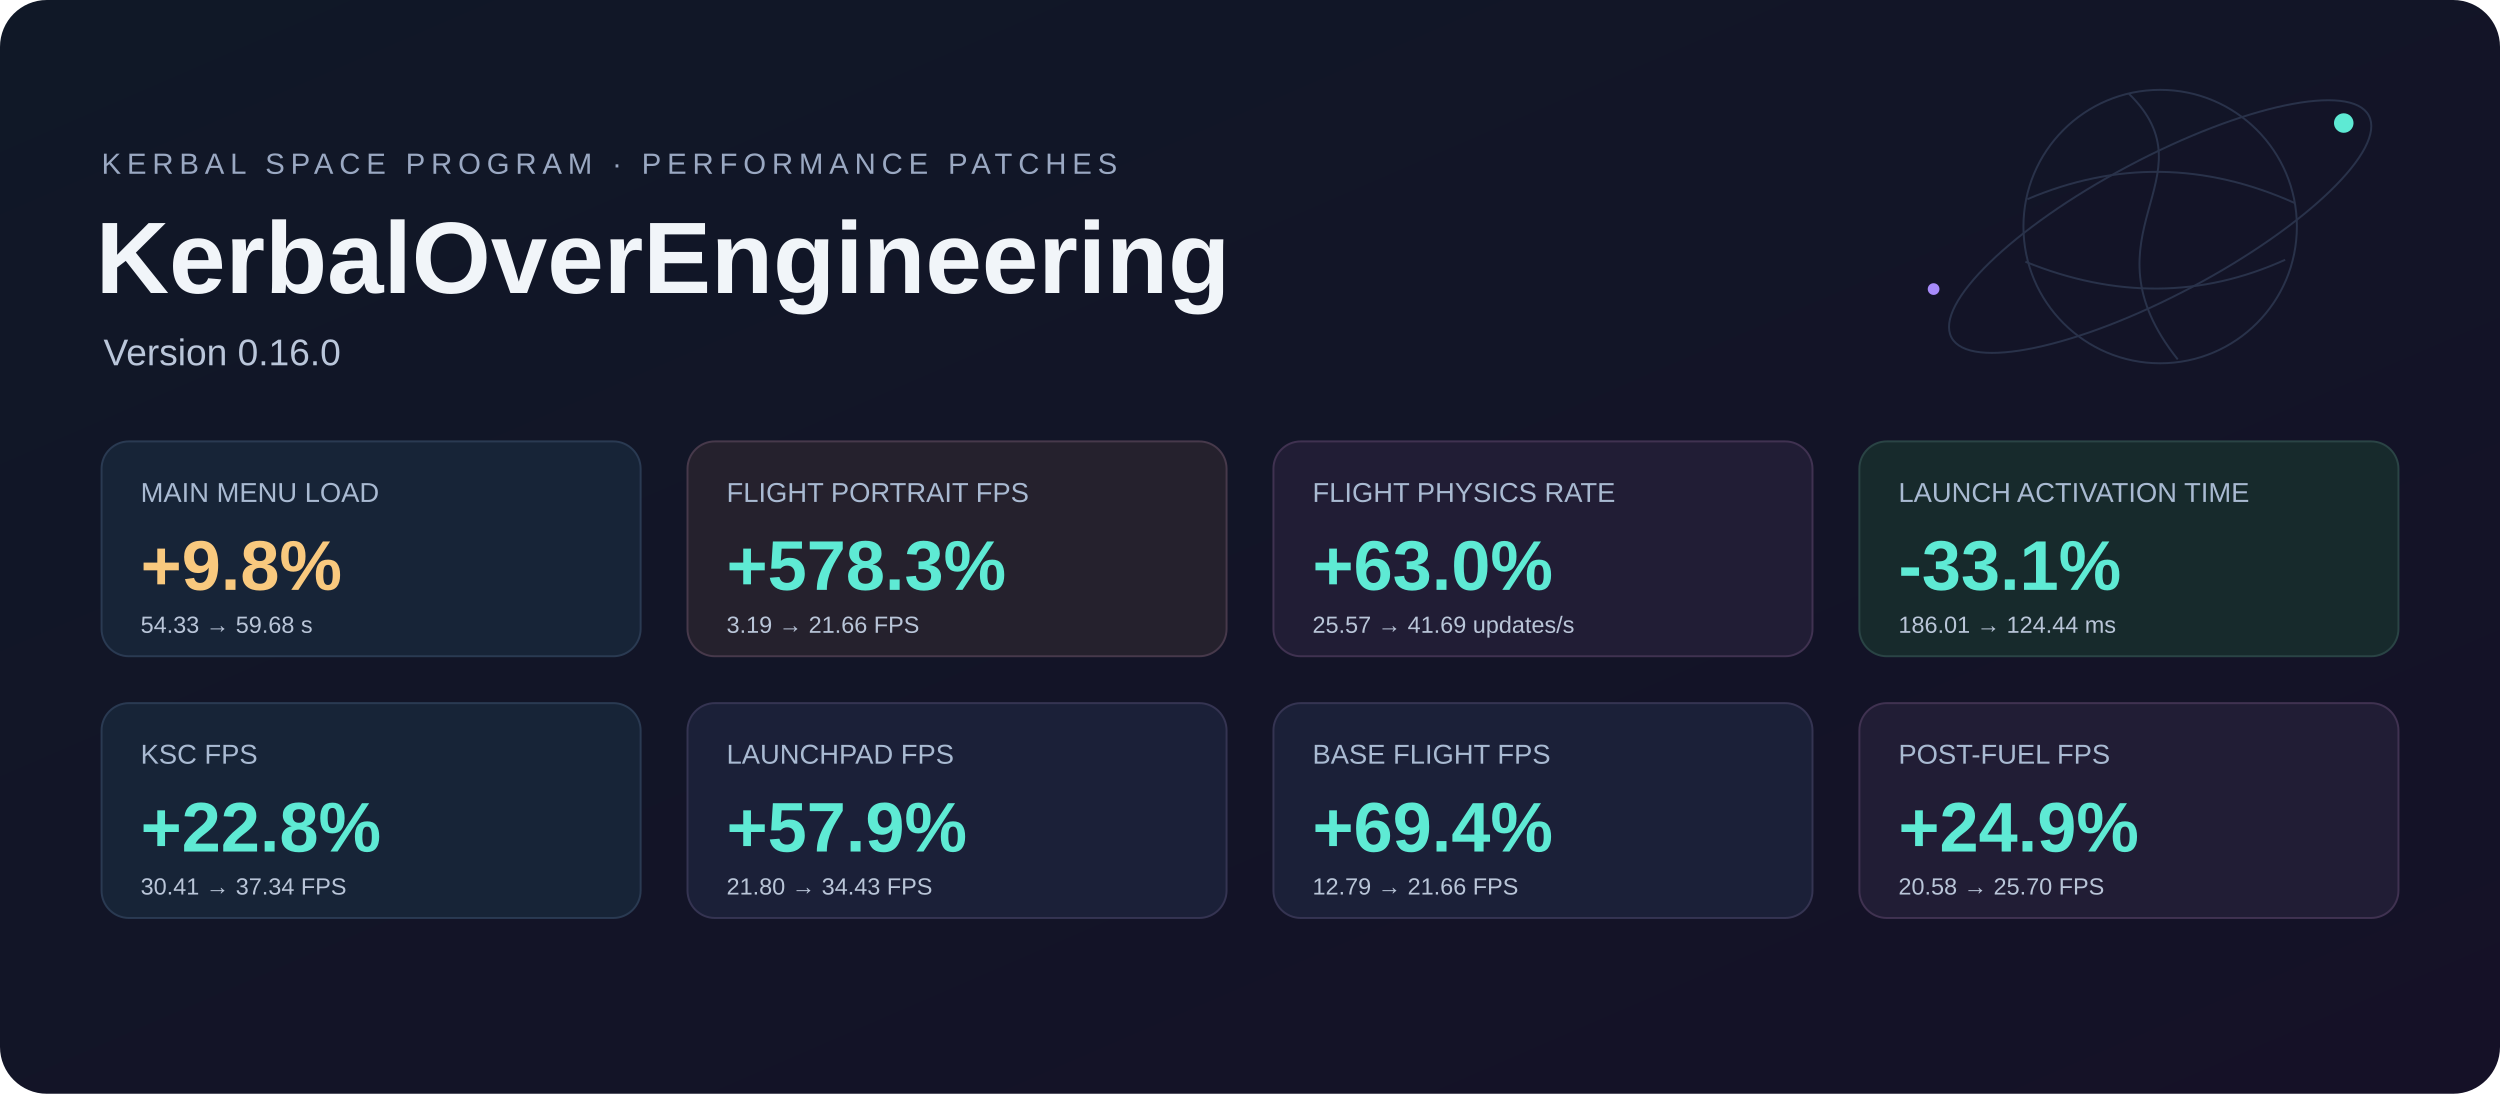
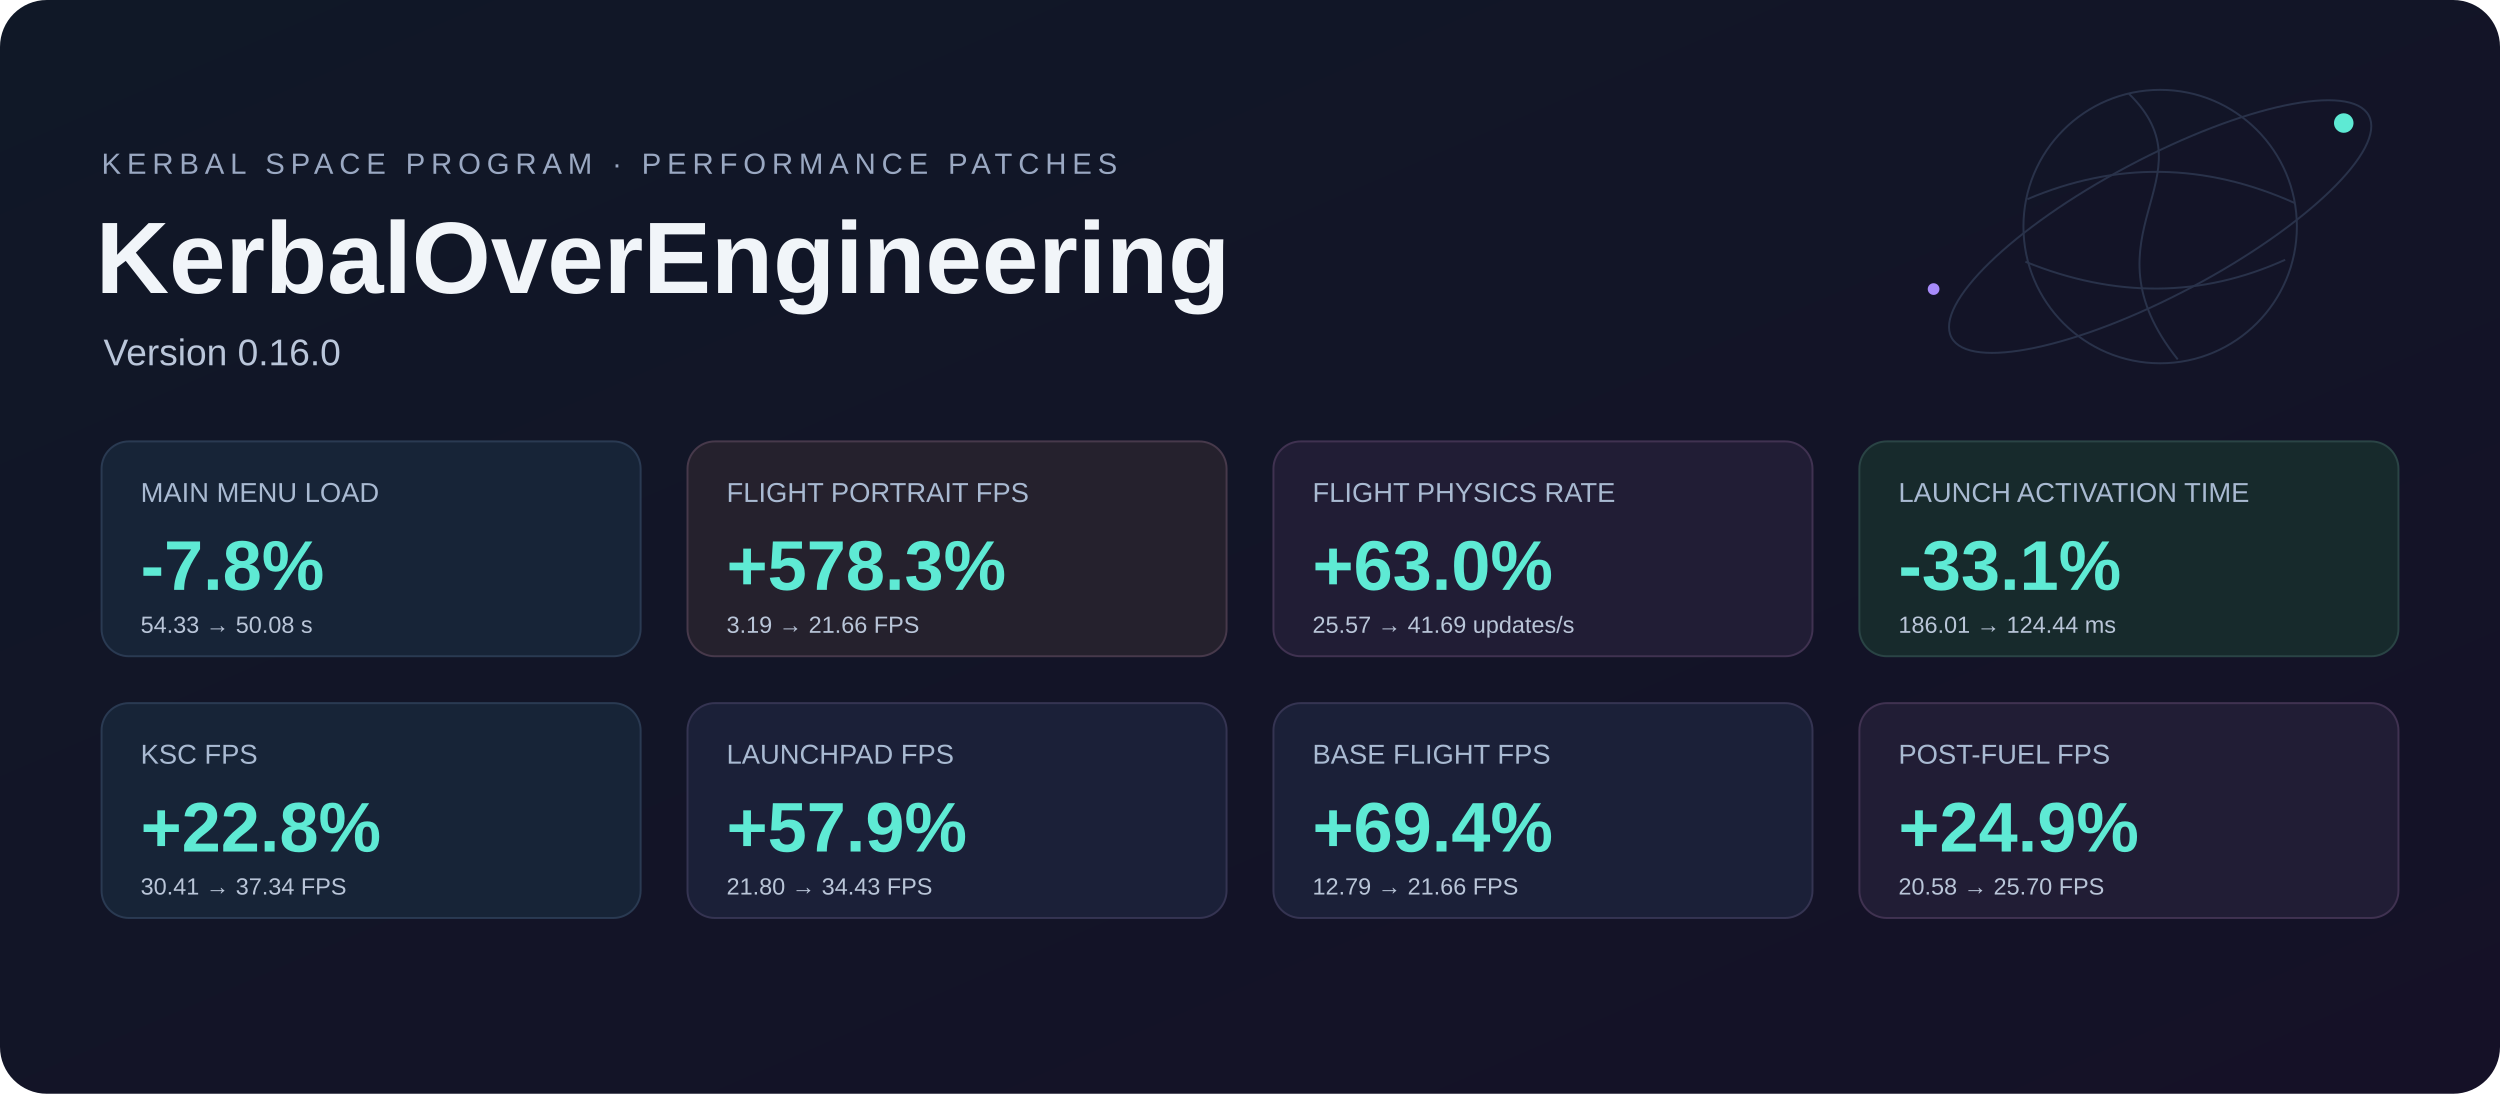
<svg xmlns="http://www.w3.org/2000/svg" width="1280" height="560" viewBox="0 0 1280 560" role="img" aria-labelledby="title desc">
  <defs>
    <linearGradient id="background" x2="1" y2="1">
      <stop stop-color="#101827" />
      <stop offset="1" stop-color="#151127" />
    </linearGradient>
    <linearGradient id="accent">
      <stop stop-color="#5eead4" />
      <stop offset="1" stop-color="#a78bfa" />
    </linearGradient>
  </defs>
  <rect width="1280" height="560" rx="24" fill="url(#background)" />
  <g fill="none" stroke="#29324a">
    <circle cx="1106" cy="116" r="70" />
    <ellipse cx="1106" cy="116" rx="121" ry="35" transform="rotate(-28 1106 116)" />
    <path d="M1090 48 C1134 91 1064 120 1115 184" />
    <path d="M1038 102 Q1106 73 1175 104 M1037 134 Q1106 162 1170 133" />
  </g>
  <circle cx="1200" cy="63" r="5" fill="#5eead4" />
  <circle cx="990" cy="148" r="3" fill="#a78bfa" />
  <path d="M53 50 H117" stroke="url(#accent)" stroke-width="4" stroke-linecap="round" />
  <g font-family="Segoe UI,Arial,sans-serif">
    <text x="52" y="89" fill="#9aa8c2" font-size="15" letter-spacing="3">KERBAL SPACE PROGRAM · PERFORMANCE PATCHES</text>
    <text x="49" y="150" fill="#f1f5f9" font-size="52" font-weight="700">KerbalOverEngineering</text>
    <text x="53" y="187" fill="#bac6da" font-size="19">Version 0.16.0</text>
    <g transform="translate(52 226)">
      <rect width="276" height="110" rx="14" fill="#172437" stroke="#2a3a52" />
      <text x="20" y="31" fill="#a9bad2" font-size="14">MAIN MENU LOAD</text>
-       <text x="20" y="76" fill="#f9c97e" font-size="36" font-weight="700">+9.8%</text>
-       <text x="20" y="98" fill="#b9c5d8" font-size="12">54.33 → 59.68 s</text>
+       <text x="20" y="76" fill="#5eead4" font-size="36" font-weight="700">-7.8%</text>
+       <text x="20" y="98" fill="#b9c5d8" font-size="12">54.33 → 50.08 s</text>
    </g>
    <g transform="translate(352 226)">
      <rect width="276" height="110" rx="14" fill="#25212d" stroke="#47394b" />
      <text x="20" y="31" fill="#a9bad2" font-size="14">FLIGHT PORTRAIT FPS</text>
      <text x="20" y="76" fill="#5eead4" font-size="36" font-weight="700">+578.3%</text>
      <text x="20" y="98" fill="#b9c5d8" font-size="12">3.19 → 21.66 FPS</text>
    </g>
    <g transform="translate(652 226)">
      <rect width="276" height="110" rx="14" fill="#211d35" stroke="#403251" />
      <text x="20" y="31" fill="#a9bad2" font-size="14">FLIGHT PHYSICS RATE</text>
      <text x="20" y="76" fill="#5eead4" font-size="36" font-weight="700">+63.0%</text>
      <text x="20" y="98" fill="#b9c5d8" font-size="12">25.57 → 41.69 updates/s</text>
    </g>
    <g transform="translate(952 226)">
      <rect width="276" height="110" rx="14" fill="#172a2c" stroke="#2a4445" />
      <text x="20" y="31" fill="#a9bad2" font-size="14">LAUNCH ACTIVATION TIME</text>
      <text x="20" y="76" fill="#5eead4" font-size="36" font-weight="700">-33.1%</text>
      <text x="20" y="98" fill="#b9c5d8" font-size="12">186.01 → 124.44 ms</text>
    </g>
    <g transform="translate(52 360)">
      <rect width="276" height="110" rx="14" fill="#172437" stroke="#2a3a52" />
      <text x="20" y="31" fill="#a9bad2" font-size="14">KSC FPS</text>
      <text x="20" y="76" fill="#5eead4" font-size="36" font-weight="700">+22.8%</text>
      <text x="20" y="98" fill="#b9c5d8" font-size="12">30.41 → 37.34 FPS</text>
    </g>
    <g transform="translate(352 360)">
      <rect width="276" height="110" rx="14" fill="#1b2038" stroke="#353452" />
      <text x="20" y="31" fill="#a9bad2" font-size="14">LAUNCHPAD FPS</text>
      <text x="20" y="76" fill="#5eead4" font-size="36" font-weight="700">+57.9%</text>
      <text x="20" y="98" fill="#b9c5d8" font-size="12">21.80 → 34.43 FPS</text>
    </g>
    <g transform="translate(652 360)">
      <rect width="276" height="110" rx="14" fill="#1b2038" stroke="#353452" />
      <text x="20" y="31" fill="#a9bad2" font-size="14">BASE FLIGHT FPS</text>
      <text x="20" y="76" fill="#5eead4" font-size="36" font-weight="700">+69.4%</text>
      <text x="20" y="98" fill="#b9c5d8" font-size="12">12.79 → 21.66 FPS</text>
    </g>
    <g transform="translate(952 360)">
      <rect width="276" height="110" rx="14" fill="#211d35" stroke="#403251" />
      <text x="20" y="31" fill="#a9bad2" font-size="14">POST-FUEL FPS</text>
      <text x="20" y="76" fill="#5eead4" font-size="36" font-weight="700">+24.9%</text>
      <text x="20" y="98" fill="#b9c5d8" font-size="12">20.58 → 25.70 FPS</text>
    </g>
  </g>
</svg>
